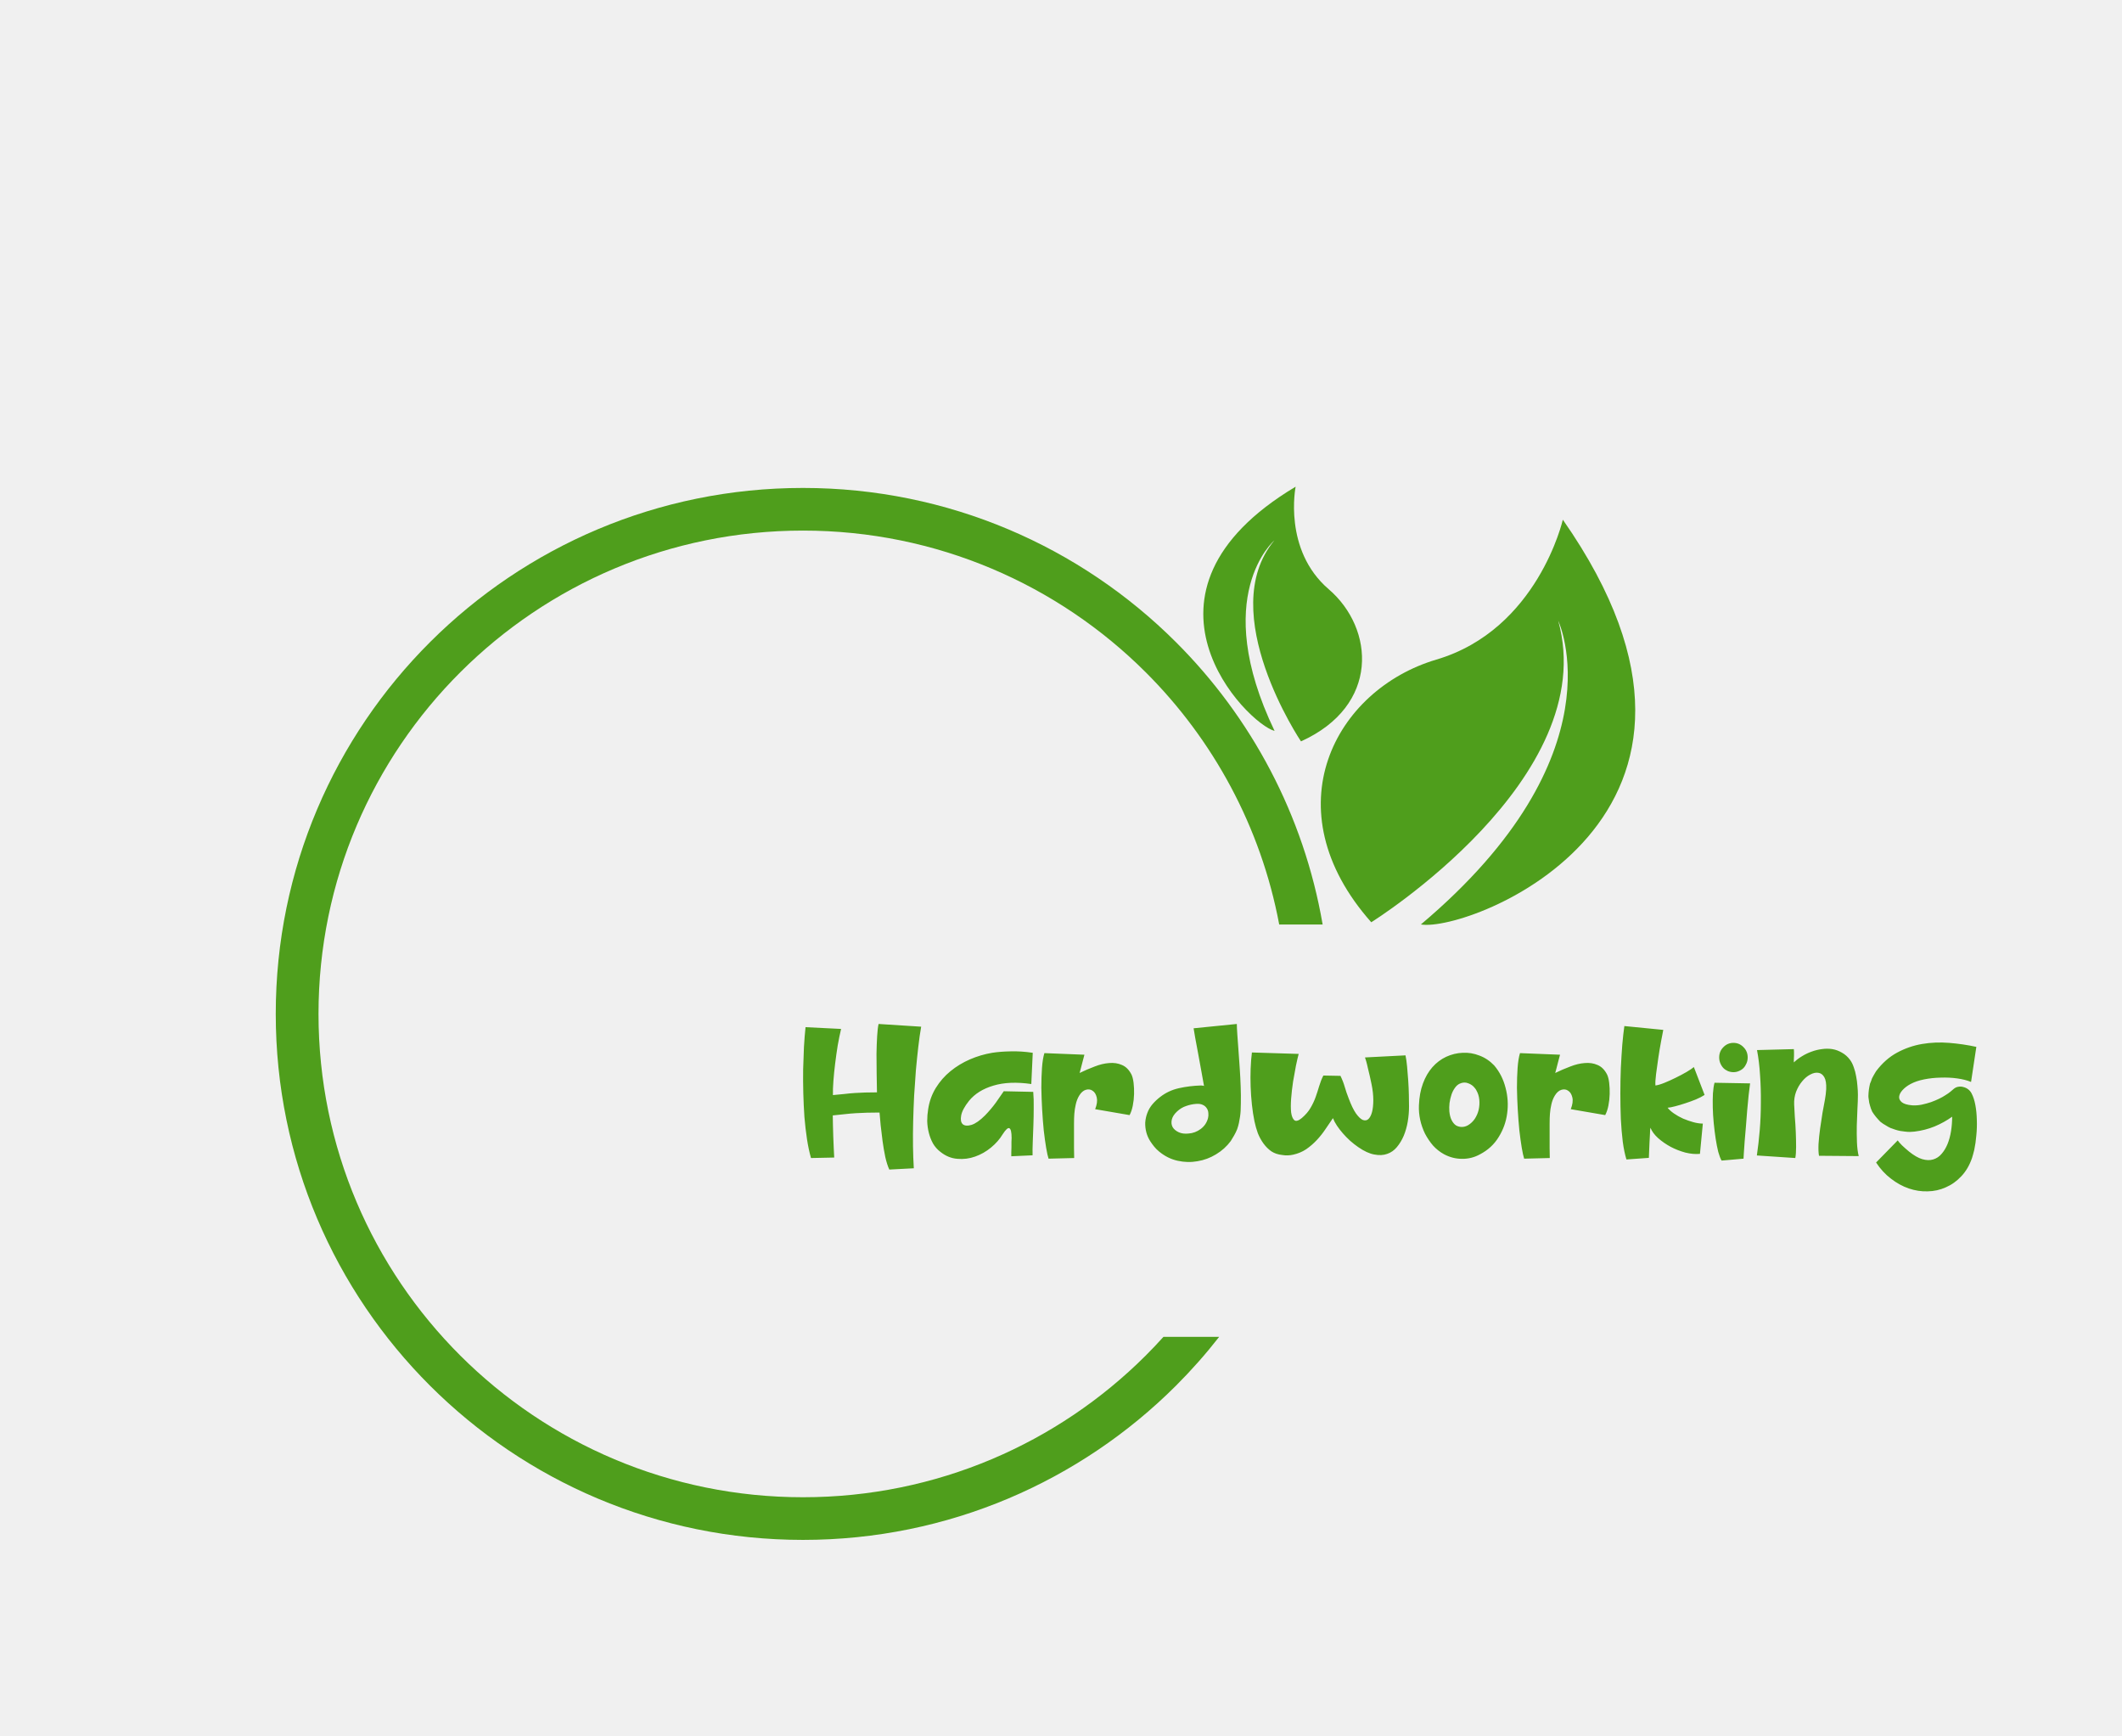
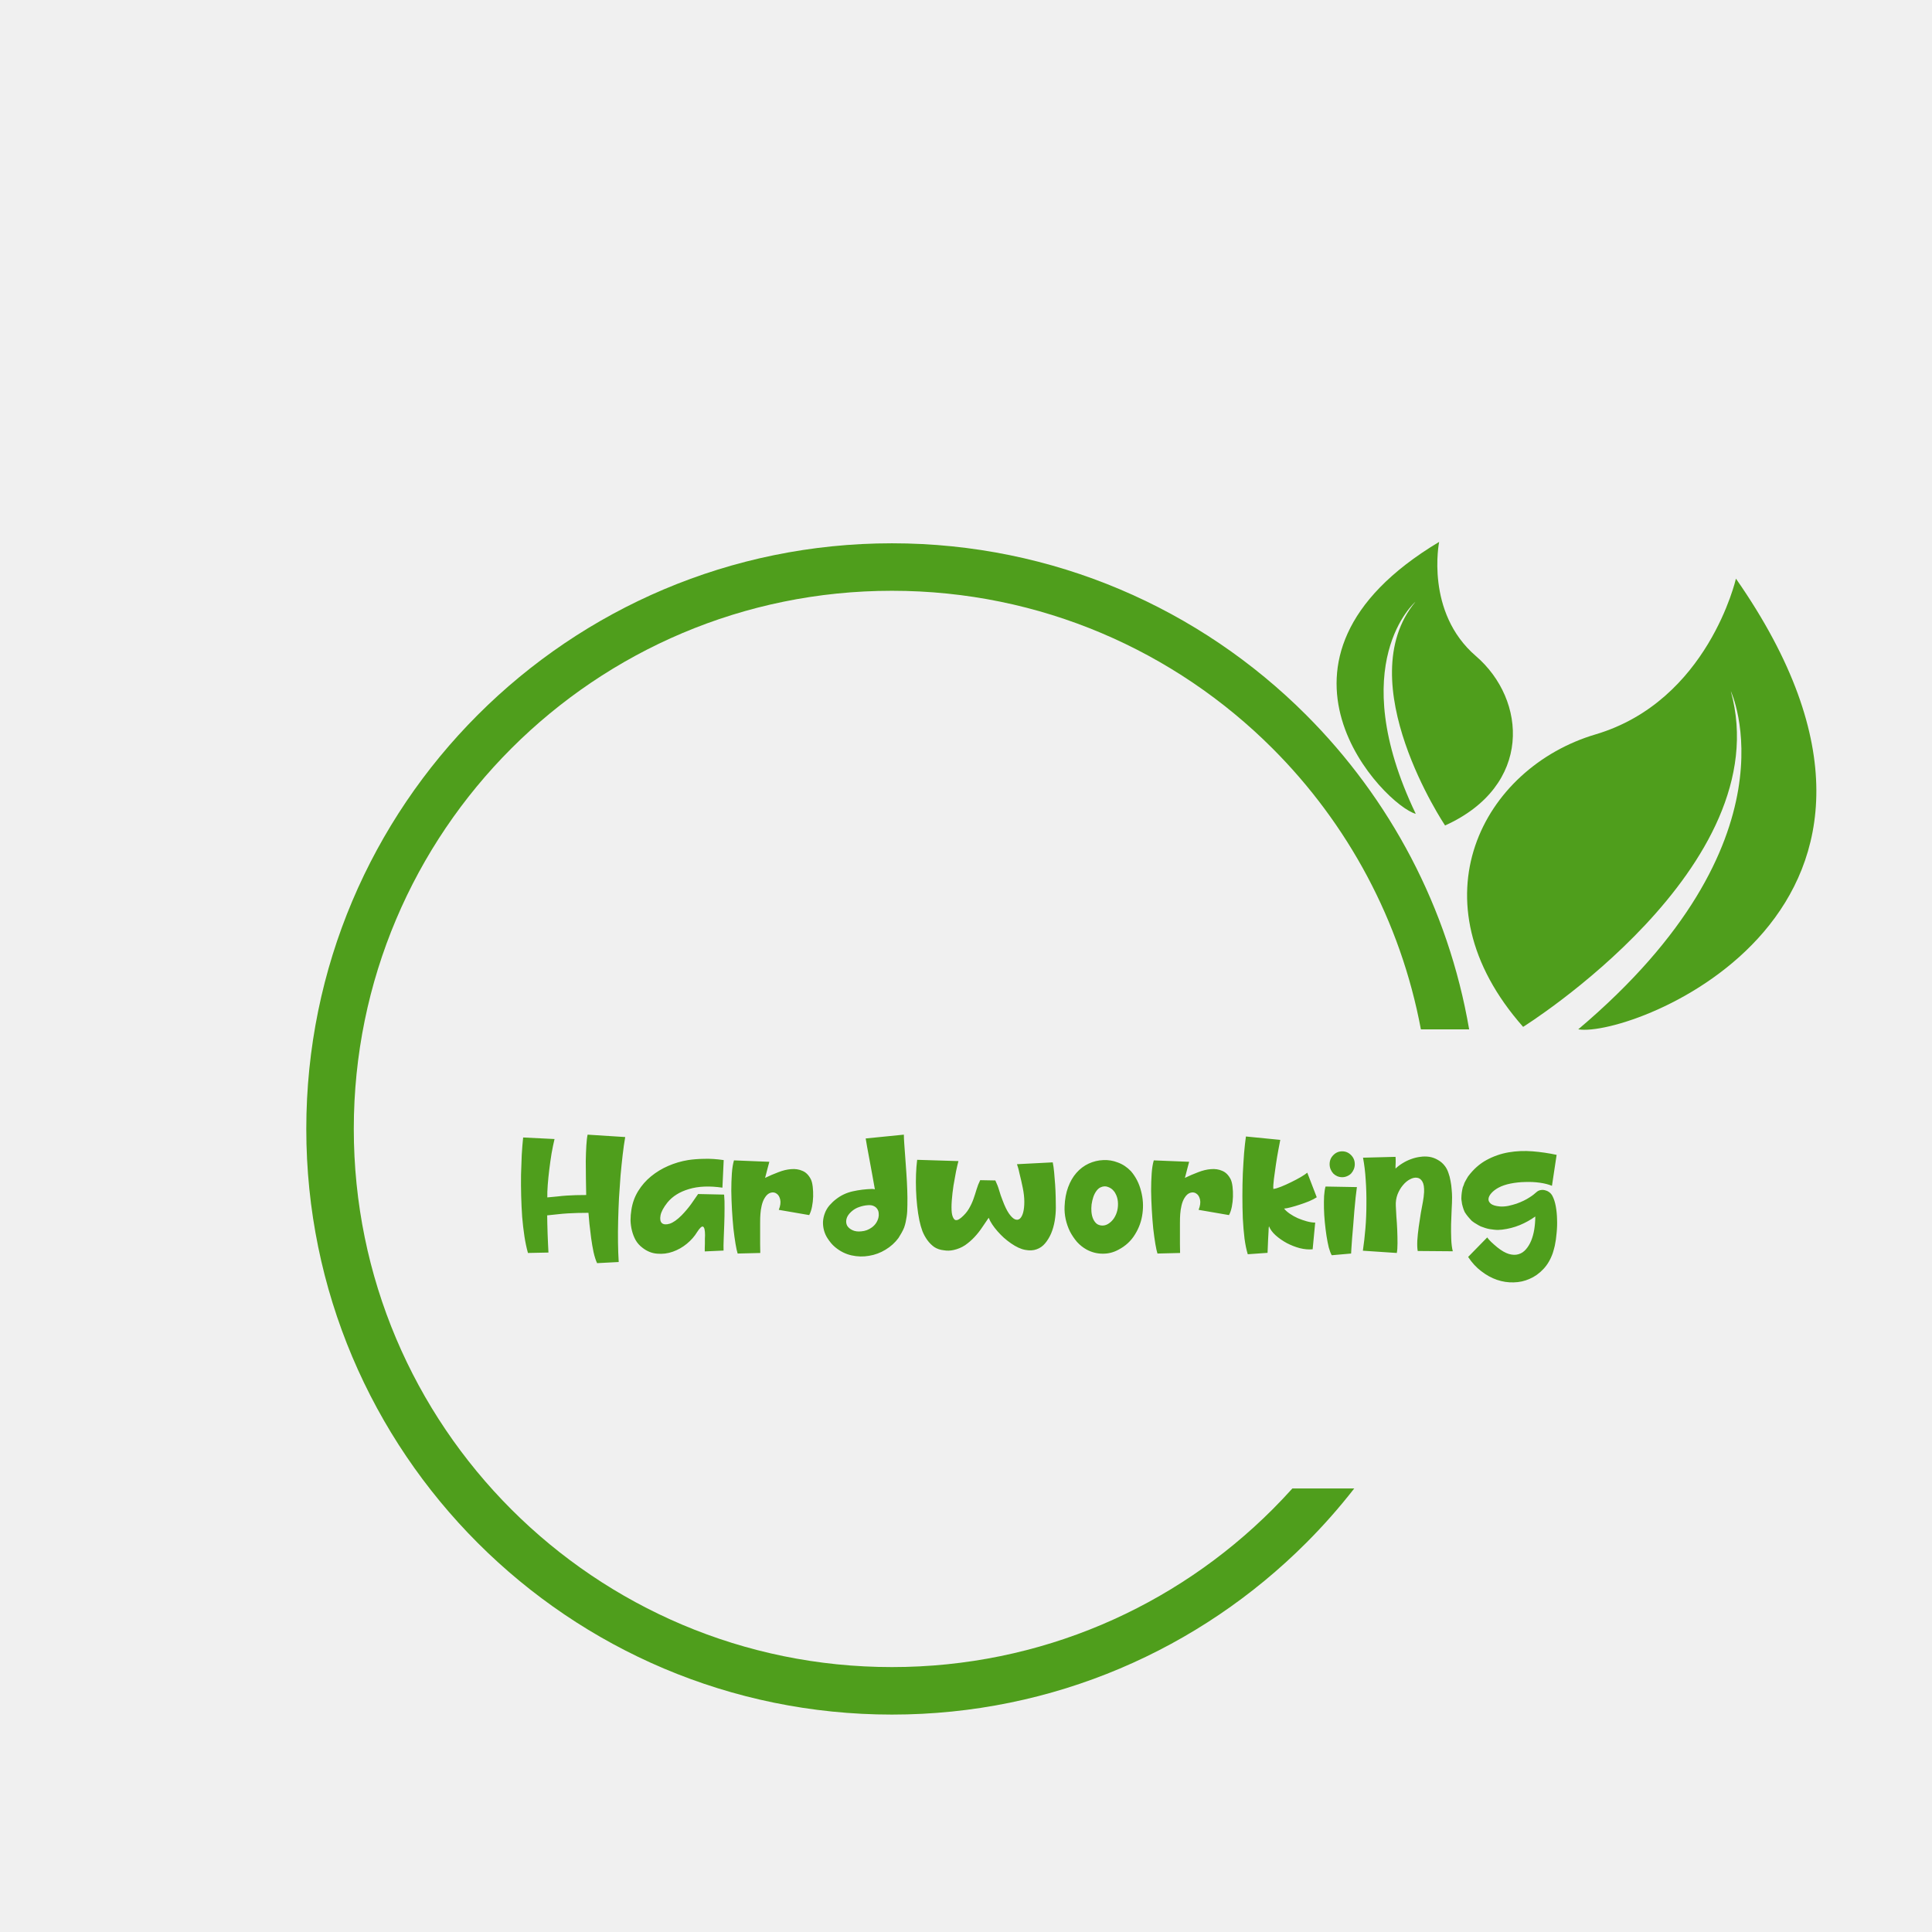
- <svg xmlns="http://www.w3.org/2000/svg" width="159" height="130" viewBox="0 0 159 130" fill="none">
-   <g clip-path="url(#clip0_874_954)">
-     <path d="M60.168 36.557C71.077 36.557 80.954 40.968 88.103 48.1C93.751 53.734 97.696 61.067 99.104 69.263H95.85C94.478 61.95 90.903 55.411 85.838 50.358C79.268 43.805 70.192 39.752 60.168 39.752C50.143 39.752 41.068 43.805 34.498 50.358C27.929 56.911 23.866 65.964 23.866 75.963C23.866 85.962 27.929 95.015 34.498 101.568C41.068 108.121 50.143 112.174 60.168 112.174C70.192 112.174 79.268 108.121 85.838 101.568C86.297 101.11 86.744 100.638 87.179 100.156H91.353C90.346 101.447 89.26 102.673 88.103 103.828C80.954 110.958 71.077 115.37 60.168 115.37C49.259 115.37 39.382 110.96 32.233 103.828C25.084 96.697 20.662 86.844 20.662 75.963C20.662 65.082 25.083 55.229 32.233 48.098C39.382 40.968 49.258 36.557 60.168 36.557Z" fill="#4F9E1C" />
-     <path fill-rule="evenodd" clip-rule="evenodd" d="M106.466 69.261C110.072 69.876 132.699 61.248 117.102 38.935C117.102 38.935 115.228 47.17 107.628 49.416C100.028 51.663 95.218 60.595 102.747 69.096C102.747 69.096 120.038 58.334 116.757 46.506C116.757 46.505 121.524 56.568 106.466 69.261Z" fill="#4F9E1C" />
-     <path fill-rule="evenodd" clip-rule="evenodd" d="M95.504 54.761C93.479 54.24 83.708 44.452 97.081 36.463C97.081 36.463 96.123 41.195 99.558 44.143C102.994 47.091 103.403 52.872 97.481 55.544C97.481 55.544 90.994 45.892 95.482 40.492C95.483 40.491 90.635 44.624 95.504 54.761Z" fill="#4F9E1C" />
-     <path d="M66.635 87.624C66.523 87.384 66.423 87.072 66.335 86.688C66.255 86.304 66.187 85.908 66.131 85.5C66.075 85.084 66.027 84.684 65.987 84.3C65.955 83.916 65.927 83.6 65.903 83.352C65.567 83.352 65.255 83.356 64.967 83.364C64.687 83.372 64.411 83.384 64.139 83.4C63.867 83.416 63.591 83.44 63.311 83.472C63.031 83.496 62.727 83.528 62.399 83.568C62.399 83.752 62.403 83.984 62.411 84.264C62.419 84.544 62.427 84.832 62.435 85.128C62.451 85.424 62.463 85.716 62.471 86.004C62.479 86.284 62.491 86.524 62.507 86.724L60.767 86.76C60.647 86.336 60.547 85.864 60.467 85.344C60.387 84.816 60.323 84.264 60.275 83.688C60.235 83.104 60.207 82.512 60.191 81.912C60.175 81.304 60.171 80.708 60.179 80.124C60.195 79.54 60.215 78.98 60.239 78.444C60.271 77.9 60.311 77.404 60.359 76.956L63.023 77.088C62.935 77.456 62.851 77.864 62.771 78.312C62.699 78.76 62.635 79.212 62.579 79.668C62.523 80.116 62.479 80.552 62.447 80.976C62.415 81.392 62.403 81.748 62.411 82.044C62.731 82.012 63.023 81.984 63.287 81.96C63.551 81.928 63.807 81.904 64.055 81.888C64.303 81.872 64.559 81.86 64.823 81.852C65.087 81.844 65.383 81.84 65.711 81.84C65.703 81.416 65.695 80.952 65.687 80.448C65.679 79.936 65.675 79.44 65.675 78.96C65.683 78.48 65.699 78.04 65.723 77.64C65.747 77.24 65.783 76.932 65.831 76.716L69.023 76.92C68.943 77.368 68.871 77.872 68.807 78.432C68.743 78.984 68.683 79.568 68.627 80.184C68.579 80.8 68.535 81.436 68.495 82.092C68.463 82.74 68.439 83.384 68.423 84.024C68.407 84.656 68.403 85.272 68.411 85.872C68.419 86.464 68.439 87.016 68.471 87.528L66.635 87.624ZM77.419 81.804C77.451 82.156 77.463 82.552 77.455 82.992C77.455 83.432 77.447 83.872 77.431 84.312C77.415 84.752 77.399 85.172 77.383 85.572C77.367 85.964 77.363 86.292 77.371 86.556L75.775 86.628C75.775 86.572 75.775 86.48 75.775 86.352C75.783 86.224 75.787 86.092 75.787 85.956C75.787 85.812 75.787 85.676 75.787 85.548C75.795 85.42 75.799 85.324 75.799 85.26C75.799 84.828 75.743 84.584 75.631 84.528C75.527 84.472 75.359 84.624 75.127 84.984C74.911 85.344 74.619 85.676 74.251 85.98C73.891 86.276 73.495 86.5 73.063 86.652C72.639 86.804 72.199 86.86 71.743 86.82C71.287 86.788 70.863 86.616 70.471 86.304C70.239 86.128 70.051 85.916 69.907 85.668C69.771 85.42 69.667 85.152 69.595 84.864C69.523 84.576 69.483 84.284 69.475 83.988C69.475 83.684 69.499 83.388 69.547 83.1C69.635 82.516 69.827 81.984 70.123 81.504C70.419 81.024 70.783 80.608 71.215 80.256C71.655 79.896 72.143 79.6 72.679 79.368C73.215 79.136 73.771 78.972 74.347 78.876C74.763 78.812 75.223 78.776 75.727 78.768C76.239 78.752 76.791 78.788 77.383 78.876L77.275 81.216C76.171 81.056 75.223 81.096 74.431 81.336C73.647 81.568 73.039 81.948 72.607 82.476C72.271 82.9 72.075 83.268 72.019 83.58C71.963 83.884 72.003 84.1 72.139 84.228C72.283 84.348 72.503 84.364 72.799 84.276C73.095 84.18 73.431 83.944 73.807 83.568C74.103 83.264 74.371 82.948 74.611 82.62C74.851 82.284 75.051 81.996 75.211 81.756L77.419 81.804ZM82.059 83.1C82.195 82.756 82.235 82.464 82.179 82.224C82.123 81.984 82.019 81.816 81.867 81.72C81.723 81.616 81.555 81.592 81.363 81.648C81.171 81.704 81.003 81.852 80.859 82.092C80.747 82.276 80.663 82.492 80.607 82.74C80.551 82.98 80.515 83.216 80.499 83.448C80.483 83.648 80.475 83.896 80.475 84.192C80.475 84.48 80.475 84.78 80.475 85.092C80.475 85.404 80.475 85.708 80.475 86.004C80.483 86.3 80.487 86.552 80.487 86.76L78.567 86.808C78.511 86.64 78.451 86.368 78.387 85.992C78.323 85.608 78.263 85.172 78.207 84.684C78.159 84.196 78.119 83.676 78.087 83.124C78.055 82.564 78.035 82.02 78.027 81.492C78.027 80.964 78.043 80.472 78.075 80.016C78.107 79.56 78.167 79.188 78.255 78.9L81.255 79.02C81.247 79.052 81.227 79.128 81.195 79.248C81.163 79.368 81.127 79.504 81.087 79.656C81.055 79.8 81.019 79.94 80.979 80.076C80.939 80.212 80.911 80.316 80.895 80.388C81.255 80.212 81.627 80.052 82.011 79.908C82.395 79.756 82.759 79.668 83.103 79.644C83.455 79.612 83.775 79.66 84.063 79.788C84.359 79.908 84.599 80.148 84.783 80.508C84.855 80.66 84.907 80.868 84.939 81.132C84.971 81.396 84.983 81.676 84.975 81.972C84.967 82.268 84.935 82.556 84.879 82.836C84.823 83.116 84.743 83.352 84.639 83.544L82.059 83.1ZM92.675 76.716C92.675 76.9 92.688 77.164 92.712 77.508C92.736 77.844 92.763 78.228 92.796 78.66C92.828 79.084 92.859 79.536 92.891 80.016C92.924 80.488 92.948 80.952 92.963 81.408C92.98 81.856 92.984 82.28 92.975 82.68C92.975 83.072 92.956 83.4 92.915 83.664C92.891 83.824 92.864 83.98 92.832 84.132C92.799 84.284 92.755 84.44 92.7 84.6C92.635 84.76 92.559 84.916 92.472 85.068C92.391 85.212 92.308 85.352 92.219 85.488C91.924 85.888 91.555 86.22 91.115 86.484C90.683 86.748 90.219 86.92 89.724 87C89.236 87.088 88.74 87.076 88.236 86.964C87.731 86.852 87.267 86.62 86.844 86.268C86.707 86.156 86.588 86.036 86.484 85.908C86.379 85.78 86.284 85.648 86.195 85.512C86.059 85.304 85.96 85.08 85.895 84.84C85.832 84.6 85.803 84.356 85.811 84.108C85.828 83.86 85.879 83.62 85.968 83.388C86.055 83.148 86.188 82.924 86.364 82.716C86.547 82.508 86.736 82.332 86.927 82.188C87.335 81.868 87.803 81.648 88.332 81.528C88.868 81.408 89.424 81.34 89.999 81.324C90.04 81.332 90.076 81.336 90.108 81.336C90.139 81.336 90.175 81.344 90.216 81.36C90.159 81.04 90.091 80.66 90.011 80.22C89.931 79.78 89.852 79.344 89.772 78.912C89.692 78.48 89.62 78.092 89.555 77.748C89.499 77.404 89.46 77.168 89.436 77.04L92.675 76.716ZM88.2 83.268C87.984 83.468 87.852 83.672 87.803 83.88C87.755 84.088 87.775 84.276 87.864 84.444C87.96 84.604 88.112 84.732 88.32 84.828C88.528 84.924 88.775 84.956 89.064 84.924C89.391 84.9 89.692 84.788 89.963 84.588C90.243 84.38 90.427 84.108 90.516 83.772C90.547 83.644 90.555 83.516 90.54 83.388C90.531 83.252 90.492 83.132 90.419 83.028C90.347 82.916 90.248 82.832 90.12 82.776C89.992 82.712 89.828 82.688 89.627 82.704C89.379 82.72 89.132 82.772 88.883 82.86C88.635 82.94 88.407 83.076 88.2 83.268ZM105.313 79.068C105.361 79.292 105.401 79.572 105.433 79.908C105.465 80.236 105.493 80.584 105.517 80.952C105.541 81.312 105.557 81.668 105.565 82.02C105.573 82.364 105.577 82.66 105.577 82.908C105.577 83.276 105.545 83.652 105.481 84.036C105.417 84.412 105.317 84.764 105.181 85.092C105.045 85.412 104.873 85.696 104.665 85.944C104.465 86.184 104.225 86.352 103.945 86.448C103.665 86.552 103.341 86.568 102.973 86.496C102.613 86.432 102.213 86.248 101.773 85.944C101.565 85.8 101.361 85.64 101.161 85.464C100.969 85.288 100.789 85.104 100.621 84.912C100.453 84.72 100.305 84.528 100.177 84.336C100.049 84.144 99.949 83.956 99.877 83.772C99.701 84.036 99.513 84.312 99.313 84.6C99.121 84.888 98.905 85.16 98.665 85.416C98.425 85.672 98.161 85.9 97.873 86.1C97.585 86.292 97.261 86.428 96.901 86.508C96.621 86.572 96.345 86.58 96.073 86.532C95.761 86.5 95.489 86.408 95.257 86.256C95.033 86.096 94.837 85.9 94.669 85.668C94.501 85.436 94.361 85.18 94.249 84.9C94.145 84.612 94.061 84.316 93.997 84.012C93.917 83.628 93.853 83.212 93.805 82.764C93.757 82.316 93.725 81.864 93.709 81.408C93.693 80.952 93.693 80.508 93.709 80.076C93.725 79.636 93.757 79.228 93.805 78.852L97.309 78.96C97.253 79.168 97.185 79.46 97.105 79.836C97.033 80.212 96.961 80.612 96.889 81.036C96.825 81.46 96.777 81.88 96.745 82.296C96.713 82.712 96.713 83.064 96.745 83.352C96.785 83.632 96.865 83.824 96.985 83.928C97.113 84.024 97.301 83.968 97.549 83.76C97.829 83.52 98.045 83.268 98.197 83.004C98.357 82.732 98.485 82.46 98.581 82.188C98.677 81.916 98.765 81.644 98.845 81.372C98.925 81.1 99.029 80.836 99.157 80.58L100.441 80.604C100.577 80.884 100.685 81.164 100.765 81.444C100.845 81.724 100.941 82.004 101.053 82.284C101.237 82.78 101.421 83.16 101.605 83.424C101.789 83.68 101.957 83.84 102.109 83.904C102.269 83.968 102.409 83.948 102.529 83.844C102.649 83.732 102.741 83.556 102.805 83.316C102.869 83.068 102.901 82.768 102.901 82.416C102.901 82.056 102.857 81.66 102.769 81.228C102.729 81.028 102.685 80.824 102.637 80.616C102.589 80.4 102.541 80.2 102.493 80.016C102.453 79.824 102.413 79.66 102.373 79.524C102.333 79.388 102.301 79.288 102.277 79.224L105.313 79.068ZM111.959 79.824C112.367 80.304 112.651 80.864 112.811 81.504C112.979 82.136 113.019 82.772 112.931 83.412C112.851 84.044 112.639 84.636 112.295 85.188C111.959 85.74 111.491 86.172 110.891 86.484C110.467 86.716 110.019 86.828 109.547 86.82C109.075 86.82 108.623 86.704 108.191 86.472C107.887 86.304 107.615 86.088 107.375 85.824C107.143 85.552 106.943 85.256 106.775 84.936C106.615 84.608 106.495 84.264 106.415 83.904C106.335 83.536 106.303 83.172 106.319 82.812C106.343 82.196 106.443 81.652 106.619 81.18C106.795 80.7 107.031 80.292 107.327 79.956C107.623 79.62 107.967 79.36 108.359 79.176C108.759 78.992 109.171 78.892 109.595 78.876C110.019 78.852 110.435 78.92 110.843 79.08C111.259 79.232 111.631 79.48 111.959 79.824ZM110.003 84.3C110.203 84.18 110.371 84.02 110.507 83.82C110.643 83.612 110.739 83.388 110.795 83.148C110.851 82.9 110.867 82.648 110.843 82.392C110.819 82.136 110.747 81.904 110.627 81.696C110.603 81.64 110.563 81.58 110.507 81.516C110.379 81.348 110.211 81.228 110.003 81.156C109.803 81.076 109.591 81.088 109.367 81.192C109.231 81.256 109.111 81.364 109.007 81.516C108.903 81.66 108.819 81.828 108.755 82.02C108.691 82.212 108.643 82.42 108.611 82.644C108.587 82.86 108.583 83.068 108.599 83.268C108.623 83.524 108.679 83.74 108.767 83.916C108.855 84.092 108.963 84.224 109.091 84.312C109.227 84.392 109.375 84.432 109.535 84.432C109.695 84.432 109.851 84.388 110.003 84.3ZM117.696 83.1C117.832 82.756 117.872 82.464 117.816 82.224C117.76 81.984 117.656 81.816 117.504 81.72C117.36 81.616 117.192 81.592 117 81.648C116.808 81.704 116.64 81.852 116.496 82.092C116.384 82.276 116.3 82.492 116.244 82.74C116.188 82.98 116.152 83.216 116.136 83.448C116.12 83.648 116.112 83.896 116.112 84.192C116.112 84.48 116.112 84.78 116.112 85.092C116.112 85.404 116.112 85.708 116.112 86.004C116.12 86.3 116.124 86.552 116.124 86.76L114.204 86.808C114.148 86.64 114.088 86.368 114.024 85.992C113.96 85.608 113.9 85.172 113.844 84.684C113.796 84.196 113.756 83.676 113.724 83.124C113.692 82.564 113.672 82.02 113.664 81.492C113.664 80.964 113.68 80.472 113.712 80.016C113.744 79.56 113.804 79.188 113.892 78.9L116.892 79.02C116.884 79.052 116.864 79.128 116.832 79.248C116.8 79.368 116.764 79.504 116.724 79.656C116.692 79.8 116.656 79.94 116.616 80.076C116.576 80.212 116.548 80.316 116.532 80.388C116.892 80.212 117.264 80.052 117.648 79.908C118.032 79.756 118.396 79.668 118.74 79.644C119.092 79.612 119.412 79.66 119.7 79.788C119.996 79.908 120.236 80.148 120.42 80.508C120.492 80.66 120.544 80.868 120.576 81.132C120.608 81.396 120.62 81.676 120.612 81.972C120.604 82.268 120.572 82.556 120.516 82.836C120.46 83.116 120.38 83.352 120.276 83.544L117.696 83.1ZM124.628 77.16C124.588 77.352 124.532 77.644 124.46 78.036C124.388 78.42 124.32 78.828 124.256 79.26C124.192 79.684 124.136 80.088 124.088 80.472C124.04 80.856 124.024 81.14 124.04 81.324C124.2 81.308 124.42 81.244 124.7 81.132C124.98 81.02 125.264 80.892 125.552 80.748C125.848 80.604 126.12 80.46 126.368 80.316C126.624 80.164 126.808 80.04 126.92 79.944L127.724 82.032C127.556 82.144 127.34 82.256 127.076 82.368C126.82 82.472 126.556 82.568 126.284 82.656C126.02 82.744 125.764 82.82 125.516 82.884C125.276 82.948 125.088 82.984 124.952 82.992C125.064 83.136 125.224 83.28 125.432 83.424C125.64 83.568 125.868 83.696 126.116 83.808C126.364 83.912 126.616 84 126.872 84.072C127.136 84.144 127.376 84.18 127.592 84.18L127.376 86.448C127.04 86.48 126.676 86.448 126.284 86.352C125.9 86.248 125.532 86.104 125.18 85.92C124.828 85.728 124.512 85.508 124.232 85.26C123.96 85.012 123.772 84.756 123.668 84.492C123.66 84.532 123.652 84.58 123.644 84.636C123.644 84.684 123.64 84.784 123.632 84.936C123.624 85.088 123.612 85.308 123.596 85.596C123.588 85.876 123.572 86.26 123.548 86.748L121.868 86.868C121.756 86.508 121.664 86.064 121.592 85.536C121.528 85.008 121.48 84.44 121.448 83.832C121.424 83.216 121.412 82.58 121.412 81.924C121.412 81.268 121.424 80.632 121.448 80.016C121.48 79.392 121.516 78.812 121.556 78.276C121.604 77.732 121.656 77.264 121.712 76.872L124.628 77.16ZM131.133 81.168C131.101 81.392 131.065 81.684 131.025 82.044C130.993 82.396 130.957 82.772 130.917 83.172C130.885 83.572 130.853 83.98 130.821 84.396C130.789 84.804 130.757 85.18 130.725 85.524C130.701 85.86 130.681 86.148 130.665 86.388C130.649 86.62 130.641 86.76 130.641 86.808L128.997 86.952C128.909 86.8 128.825 86.58 128.745 86.292C128.673 85.996 128.609 85.668 128.553 85.308C128.497 84.94 128.449 84.552 128.409 84.144C128.369 83.736 128.345 83.344 128.337 82.968C128.329 82.584 128.333 82.232 128.349 81.912C128.373 81.584 128.413 81.32 128.469 81.12L131.133 81.168ZM129.885 80.328C129.741 80.328 129.601 80.3 129.465 80.244C129.337 80.188 129.225 80.112 129.129 80.016C129.033 79.912 128.957 79.792 128.901 79.656C128.845 79.52 128.817 79.376 128.817 79.224C128.817 78.92 128.921 78.664 129.129 78.456C129.337 78.24 129.589 78.132 129.885 78.132C130.181 78.132 130.433 78.24 130.641 78.456C130.849 78.664 130.953 78.92 130.953 79.224C130.953 79.376 130.925 79.52 130.869 79.656C130.813 79.792 130.737 79.912 130.641 80.016C130.545 80.112 130.429 80.188 130.293 80.244C130.165 80.3 130.029 80.328 129.885 80.328ZM134.412 78.6C134.42 78.656 134.424 78.728 134.424 78.816C134.424 78.904 134.424 78.996 134.424 79.092C134.424 79.188 134.42 79.28 134.412 79.368C134.412 79.456 134.412 79.532 134.412 79.596C134.588 79.428 134.788 79.276 135.012 79.14C135.244 78.996 135.484 78.88 135.732 78.792C135.988 78.696 136.248 78.632 136.512 78.6C136.776 78.56 137.036 78.56 137.292 78.6C137.54 78.64 137.78 78.728 138.012 78.864C138.244 78.992 138.444 79.168 138.612 79.392C138.732 79.552 138.828 79.74 138.9 79.956C138.98 80.172 139.04 80.4 139.08 80.64C139.128 80.88 139.16 81.12 139.176 81.36C139.2 81.6 139.212 81.824 139.212 82.032C139.212 82.32 139.2 82.668 139.176 83.076C139.16 83.476 139.144 83.892 139.128 84.324C139.12 84.748 139.124 85.164 139.14 85.572C139.156 85.98 139.2 86.328 139.272 86.616L136.296 86.592C136.256 86.376 136.244 86.084 136.26 85.716C136.284 85.348 136.324 84.96 136.38 84.552C136.436 84.144 136.496 83.748 136.56 83.364C136.632 82.972 136.692 82.648 136.74 82.392C136.764 82.256 136.784 82.124 136.8 81.996C136.816 81.86 136.828 81.728 136.836 81.6C136.852 81.192 136.804 80.892 136.692 80.7C136.58 80.508 136.432 80.4 136.248 80.376C136.064 80.344 135.86 80.388 135.636 80.508C135.42 80.62 135.22 80.788 135.036 81.012C134.852 81.228 134.7 81.488 134.58 81.792C134.468 82.096 134.42 82.416 134.436 82.752C134.444 82.984 134.46 83.288 134.484 83.664C134.516 84.032 134.54 84.412 134.556 84.804C134.572 85.196 134.58 85.572 134.58 85.932C134.58 86.284 134.56 86.56 134.52 86.76L131.64 86.568C131.728 85.976 131.8 85.344 131.856 84.672C131.912 83.992 131.94 83.304 131.94 82.608C131.948 81.912 131.928 81.228 131.88 80.556C131.84 79.884 131.764 79.256 131.652 78.672L134.412 78.6ZM142.194 85.44C142.258 85.536 142.366 85.66 142.518 85.812C142.67 85.956 142.842 86.108 143.034 86.268C143.402 86.564 143.734 86.756 144.03 86.844C144.334 86.932 144.606 86.94 144.846 86.868C145.094 86.796 145.306 86.656 145.482 86.448C145.658 86.248 145.806 86.004 145.926 85.716C146.046 85.42 146.134 85.096 146.19 84.744C146.246 84.392 146.274 84.032 146.274 83.664C145.874 83.952 145.434 84.196 144.954 84.396C144.482 84.588 143.982 84.716 143.454 84.78C143.342 84.788 143.226 84.796 143.106 84.804C142.994 84.804 142.874 84.796 142.746 84.78C142.634 84.764 142.514 84.748 142.386 84.732C142.258 84.708 142.134 84.676 142.014 84.636C141.894 84.596 141.77 84.552 141.642 84.504C141.522 84.448 141.394 84.376 141.258 84.288C141.162 84.24 141.038 84.156 140.886 84.036C140.838 83.988 140.786 83.932 140.73 83.868C140.682 83.804 140.626 83.74 140.562 83.676C140.458 83.548 140.366 83.42 140.286 83.292C140.254 83.22 140.222 83.144 140.19 83.064C140.166 82.984 140.142 82.908 140.118 82.836C140.094 82.756 140.074 82.68 140.058 82.608C140.05 82.528 140.038 82.444 140.022 82.356C140.006 82.268 139.998 82.188 139.998 82.116C139.998 82.036 140.002 81.952 140.01 81.864C140.018 81.784 140.026 81.708 140.034 81.636C140.042 81.556 140.054 81.484 140.07 81.42C140.086 81.332 140.102 81.256 140.118 81.192C140.142 81.12 140.17 81.052 140.202 80.988C140.218 80.924 140.238 80.864 140.262 80.808C140.294 80.744 140.33 80.676 140.37 80.604C140.402 80.54 140.434 80.484 140.466 80.436C140.498 80.38 140.534 80.32 140.574 80.256C141.03 79.648 141.554 79.184 142.146 78.864C142.738 78.544 143.362 78.328 144.018 78.216C144.682 78.104 145.358 78.076 146.046 78.132C146.742 78.188 147.422 78.288 148.086 78.432L147.69 81.06C147.402 80.94 147.058 80.852 146.658 80.796C146.258 80.74 145.842 80.72 145.41 80.736C144.986 80.744 144.574 80.788 144.174 80.868C143.774 80.948 143.434 81.064 143.154 81.216C142.914 81.344 142.714 81.496 142.554 81.672C142.402 81.84 142.318 82.004 142.302 82.164C142.286 82.316 142.354 82.456 142.506 82.584C142.658 82.704 142.914 82.78 143.274 82.812C143.498 82.828 143.734 82.812 143.982 82.764C144.238 82.708 144.474 82.644 144.69 82.572C145.13 82.412 145.494 82.236 145.782 82.044C145.926 81.956 146.046 81.872 146.142 81.792C146.238 81.712 146.318 81.644 146.382 81.588C146.494 81.492 146.614 81.436 146.742 81.42C146.878 81.396 147.006 81.404 147.126 81.444C147.254 81.476 147.37 81.532 147.474 81.612C147.578 81.692 147.662 81.792 147.726 81.912C147.854 82.152 147.95 82.448 148.014 82.8C148.078 83.144 148.114 83.508 148.122 83.892C148.138 84.276 148.126 84.664 148.086 85.056C148.054 85.448 148.002 85.812 147.93 86.148C147.906 86.26 147.878 86.368 147.846 86.472C147.822 86.576 147.794 86.672 147.762 86.76C147.57 87.312 147.302 87.768 146.958 88.128C146.614 88.496 146.226 88.772 145.794 88.956C145.37 89.148 144.918 89.248 144.438 89.256C143.966 89.272 143.494 89.2 143.022 89.04C142.558 88.88 142.114 88.636 141.69 88.308C141.266 87.988 140.894 87.584 140.574 87.096L142.194 85.44Z" fill="#4F9E1C" />
+ <svg xmlns="http://www.w3.org/2000/svg" width="164" height="164" viewBox="0 0 164 164" fill="none">
+   <g clip-path="url(#clip0_4_5289)">
+     <path d="M75.713 46.118C89.441 46.118 101.87 51.682 110.865 60.68C117.974 67.788 122.938 77.039 124.71 87.378H120.614C118.888 78.152 114.39 69.903 108.015 63.528C99.748 55.261 88.328 50.149 75.713 50.149C63.099 50.149 51.678 55.261 43.411 63.528C35.145 71.795 30.032 83.216 30.032 95.83C30.032 108.445 35.145 119.865 43.411 128.132C51.678 136.399 63.099 141.512 75.713 141.512C88.328 141.512 99.748 136.399 108.015 128.132C108.594 127.554 109.156 126.958 109.704 126.351H114.956C113.688 127.979 112.322 129.526 110.865 130.982C101.87 139.978 89.441 145.544 75.713 145.544C61.986 145.544 49.557 139.98 40.561 130.982C31.565 121.987 26 109.558 26 95.83C26 82.103 31.564 69.674 40.561 60.678C49.557 51.682 61.984 46.118 75.713 46.118Z" fill="#4F9E1C" />
+     <path fill-rule="evenodd" clip-rule="evenodd" d="M133.972 87.375C138.51 88.151 166.984 77.266 147.357 49.118C147.357 49.118 144.998 59.507 135.435 62.341C125.871 65.174 119.818 76.443 129.292 87.167C129.292 87.167 151.051 73.59 146.922 58.669C146.922 58.667 152.921 71.362 133.972 87.375Z" fill="#4F9E1C" />
+     <path fill-rule="evenodd" clip-rule="evenodd" d="M120.179 69.083C117.63 68.425 105.335 56.078 122.163 46C122.163 46 120.958 51.969 125.281 55.688C129.604 59.407 130.119 66.7 122.667 70.072C122.667 70.072 114.504 57.895 120.151 51.083C120.153 51.081 114.051 56.296 120.179 69.083Z" fill="#4F9E1C" />
+     <path d="M50.684 107.224C50.572 106.984 50.472 106.672 50.384 106.288C50.304 105.904 50.236 105.508 50.18 105.1C50.124 104.684 50.076 104.284 50.036 103.9C50.004 103.516 49.976 103.2 49.952 102.952C49.616 102.952 49.304 102.956 49.016 102.964C48.736 102.972 48.46 102.984 48.188 103C47.916 103.016 47.64 103.04 47.36 103.072C47.08 103.096 46.776 103.128 46.448 103.168C46.448 103.352 46.452 103.584 46.46 103.864C46.468 104.144 46.476 104.432 46.484 104.728C46.5 105.024 46.512 105.316 46.52 105.604C46.528 105.884 46.54 106.124 46.556 106.324L44.816 106.36C44.696 105.936 44.596 105.464 44.516 104.944C44.436 104.416 44.372 103.864 44.324 103.288C44.284 102.704 44.256 102.112 44.24 101.512C44.224 100.904 44.22 100.308 44.228 99.724C44.244 99.14 44.264 98.58 44.288 98.044C44.32 97.5 44.36 97.004 44.408 96.556L47.072 96.688C46.984 97.056 46.9 97.464 46.82 97.912C46.748 98.36 46.684 98.812 46.628 99.268C46.572 99.716 46.528 100.152 46.496 100.576C46.464 100.992 46.452 101.348 46.46 101.644C46.78 101.612 47.072 101.584 47.336 101.56C47.6 101.528 47.856 101.504 48.104 101.488C48.352 101.472 48.608 101.46 48.872 101.452C49.136 101.444 49.432 101.44 49.76 101.44C49.752 101.016 49.744 100.552 49.736 100.048C49.728 99.536 49.724 99.04 49.724 98.56C49.732 98.08 49.748 97.64 49.772 97.24C49.796 96.84 49.832 96.532 49.88 96.316L53.072 96.52C52.992 96.968 52.92 97.472 52.856 98.032C52.792 98.584 52.732 99.168 52.676 99.784C52.628 100.4 52.584 101.036 52.544 101.692C52.512 102.34 52.488 102.984 52.472 103.624C52.456 104.256 52.452 104.872 52.46 105.472C52.468 106.064 52.488 106.616 52.52 107.128L50.684 107.224ZM61.468 101.404C61.5 101.756 61.512 102.152 61.504 102.592C61.504 103.032 61.496 103.472 61.48 103.912C61.464 104.352 61.448 104.772 61.432 105.172C61.416 105.564 61.412 105.892 61.42 106.156L59.824 106.228C59.824 106.172 59.824 106.08 59.824 105.952C59.832 105.824 59.836 105.692 59.836 105.556C59.836 105.412 59.836 105.276 59.836 105.148C59.844 105.02 59.848 104.924 59.848 104.86C59.848 104.428 59.792 104.184 59.68 104.128C59.576 104.072 59.408 104.224 59.176 104.584C58.96 104.944 58.668 105.276 58.3 105.58C57.94 105.876 57.544 106.1 57.112 106.252C56.688 106.404 56.248 106.46 55.792 106.42C55.336 106.388 54.912 106.216 54.52 105.904C54.288 105.728 54.1 105.516 53.956 105.268C53.82 105.02 53.716 104.752 53.644 104.464C53.572 104.176 53.532 103.884 53.524 103.588C53.524 103.284 53.548 102.988 53.596 102.7C53.684 102.116 53.876 101.584 54.172 101.104C54.468 100.624 54.832 100.208 55.264 99.856C55.704 99.496 56.192 99.2 56.728 98.968C57.264 98.736 57.82 98.572 58.396 98.476C58.812 98.412 59.272 98.376 59.776 98.368C60.288 98.352 60.84 98.388 61.432 98.476L61.324 100.816C60.22 100.656 59.272 100.696 58.48 100.936C57.696 101.168 57.088 101.548 56.656 102.076C56.32 102.5 56.124 102.868 56.068 103.18C56.012 103.484 56.052 103.7 56.188 103.828C56.332 103.948 56.552 103.964 56.848 103.876C57.144 103.78 57.48 103.544 57.856 103.168C58.152 102.864 58.42 102.548 58.66 102.22C58.9 101.884 59.1 101.596 59.26 101.356L61.468 101.404ZM66.109 102.7C66.245 102.356 66.284 102.064 66.228 101.824C66.172 101.584 66.069 101.416 65.916 101.32C65.772 101.216 65.605 101.192 65.412 101.248C65.221 101.304 65.052 101.452 64.909 101.692C64.796 101.876 64.713 102.092 64.656 102.34C64.6 102.58 64.564 102.816 64.549 103.048C64.532 103.248 64.525 103.496 64.525 103.792C64.525 104.08 64.525 104.38 64.525 104.692C64.525 105.004 64.525 105.308 64.525 105.604C64.532 105.9 64.537 106.152 64.537 106.36L62.617 106.408C62.56 106.24 62.501 105.968 62.437 105.592C62.373 105.208 62.312 104.772 62.257 104.284C62.209 103.796 62.169 103.276 62.136 102.724C62.105 102.164 62.084 101.62 62.077 101.092C62.077 100.564 62.093 100.072 62.124 99.616C62.157 99.16 62.217 98.788 62.304 98.5L65.305 98.62C65.296 98.652 65.276 98.728 65.245 98.848C65.213 98.968 65.177 99.104 65.136 99.256C65.105 99.4 65.069 99.54 65.028 99.676C64.989 99.812 64.96 99.916 64.945 99.988C65.305 99.812 65.677 99.652 66.061 99.508C66.445 99.356 66.808 99.268 67.153 99.244C67.504 99.212 67.825 99.26 68.112 99.388C68.409 99.508 68.648 99.748 68.832 100.108C68.904 100.26 68.957 100.468 68.989 100.732C69.02 100.996 69.032 101.276 69.025 101.572C69.016 101.868 68.984 102.156 68.928 102.436C68.873 102.716 68.793 102.952 68.689 103.144L66.109 102.7ZM76.725 96.316C76.725 96.5 76.737 96.764 76.761 97.108C76.785 97.444 76.813 97.828 76.845 98.26C76.877 98.684 76.909 99.136 76.941 99.616C76.973 100.088 76.997 100.552 77.013 101.008C77.029 101.456 77.033 101.88 77.025 102.28C77.025 102.672 77.005 103 76.965 103.264C76.941 103.424 76.913 103.58 76.881 103.732C76.849 103.884 76.805 104.04 76.749 104.2C76.685 104.36 76.609 104.516 76.521 104.668C76.441 104.812 76.357 104.952 76.269 105.088C75.973 105.488 75.605 105.82 75.165 106.084C74.733 106.348 74.269 106.52 73.773 106.6C73.285 106.688 72.789 106.676 72.285 106.564C71.781 106.452 71.317 106.22 70.893 105.868C70.757 105.756 70.637 105.636 70.533 105.508C70.429 105.38 70.333 105.248 70.245 105.112C70.109 104.904 70.009 104.68 69.945 104.44C69.881 104.2 69.853 103.956 69.861 103.708C69.877 103.46 69.929 103.22 70.017 102.988C70.105 102.748 70.237 102.524 70.413 102.316C70.597 102.108 70.785 101.932 70.977 101.788C71.385 101.468 71.853 101.248 72.381 101.128C72.917 101.008 73.473 100.94 74.049 100.924C74.089 100.932 74.125 100.936 74.157 100.936C74.189 100.936 74.225 100.944 74.265 100.96C74.209 100.64 74.141 100.26 74.061 99.82C73.981 99.38 73.901 98.944 73.821 98.512C73.741 98.08 73.669 97.692 73.605 97.348C73.549 97.004 73.509 96.768 73.485 96.64L76.725 96.316ZM72.249 102.868C72.033 103.068 71.901 103.272 71.853 103.48C71.805 103.688 71.825 103.876 71.913 104.044C72.009 104.204 72.161 104.332 72.369 104.428C72.577 104.524 72.825 104.556 73.113 104.524C73.441 104.5 73.741 104.388 74.013 104.188C74.293 103.98 74.477 103.708 74.565 103.372C74.597 103.244 74.605 103.116 74.589 102.988C74.581 102.852 74.541 102.732 74.469 102.628C74.397 102.516 74.297 102.432 74.169 102.376C74.041 102.312 73.877 102.288 73.677 102.304C73.429 102.32 73.181 102.372 72.933 102.46C72.685 102.54 72.457 102.676 72.249 102.868ZM89.362 98.668C89.41 98.892 89.45 99.172 89.482 99.508C89.514 99.836 89.542 100.184 89.566 100.552C89.59 100.912 89.606 101.268 89.614 101.62C89.622 101.964 89.626 102.26 89.626 102.508C89.626 102.876 89.594 103.252 89.53 103.636C89.466 104.012 89.366 104.364 89.23 104.692C89.094 105.012 88.922 105.296 88.714 105.544C88.514 105.784 88.274 105.952 87.994 106.048C87.714 106.152 87.39 106.168 87.022 106.096C86.662 106.032 86.262 105.848 85.822 105.544C85.614 105.4 85.41 105.24 85.21 105.064C85.018 104.888 84.838 104.704 84.67 104.512C84.502 104.32 84.354 104.128 84.226 103.936C84.098 103.744 83.998 103.556 83.926 103.372C83.75 103.636 83.562 103.912 83.362 104.2C83.17 104.488 82.954 104.76 82.714 105.016C82.474 105.272 82.21 105.5 81.922 105.7C81.634 105.892 81.31 106.028 80.95 106.108C80.67 106.172 80.394 106.18 80.122 106.132C79.81 106.1 79.538 106.008 79.306 105.856C79.082 105.696 78.886 105.5 78.718 105.268C78.55 105.036 78.41 104.78 78.298 104.5C78.194 104.212 78.11 103.916 78.046 103.612C77.966 103.228 77.902 102.812 77.854 102.364C77.806 101.916 77.774 101.464 77.758 101.008C77.742 100.552 77.742 100.108 77.758 99.676C77.774 99.236 77.806 98.828 77.854 98.452L81.358 98.56C81.302 98.768 81.234 99.06 81.154 99.436C81.082 99.812 81.01 100.212 80.938 100.636C80.874 101.06 80.826 101.48 80.794 101.896C80.762 102.312 80.762 102.664 80.794 102.952C80.834 103.232 80.914 103.424 81.034 103.528C81.162 103.624 81.35 103.568 81.598 103.36C81.878 103.12 82.094 102.868 82.246 102.604C82.406 102.332 82.534 102.06 82.63 101.788C82.726 101.516 82.814 101.244 82.894 100.972C82.974 100.7 83.078 100.436 83.206 100.18L84.49 100.204C84.626 100.484 84.734 100.764 84.814 101.044C84.894 101.324 84.99 101.604 85.102 101.884C85.286 102.38 85.47 102.76 85.654 103.024C85.838 103.28 86.006 103.44 86.158 103.504C86.318 103.568 86.458 103.548 86.578 103.444C86.698 103.332 86.79 103.156 86.854 102.916C86.918 102.668 86.95 102.368 86.95 102.016C86.95 101.656 86.906 101.26 86.818 100.828C86.778 100.628 86.734 100.424 86.686 100.216C86.638 100 86.59 99.8 86.542 99.616C86.502 99.424 86.462 99.26 86.422 99.124C86.382 98.988 86.35 98.888 86.326 98.824L89.362 98.668ZM96.008 99.424C96.416 99.904 96.7 100.464 96.86 101.104C97.028 101.736 97.068 102.372 96.98 103.012C96.9 103.644 96.688 104.236 96.344 104.788C96.008 105.34 95.54 105.772 94.94 106.084C94.516 106.316 94.068 106.428 93.596 106.42C93.124 106.42 92.672 106.304 92.24 106.072C91.936 105.904 91.664 105.688 91.424 105.424C91.192 105.152 90.992 104.856 90.824 104.536C90.664 104.208 90.544 103.864 90.464 103.504C90.384 103.136 90.352 102.772 90.368 102.412C90.392 101.796 90.492 101.252 90.668 100.78C90.844 100.3 91.08 99.892 91.376 99.556C91.672 99.22 92.016 98.96 92.408 98.776C92.808 98.592 93.22 98.492 93.644 98.476C94.068 98.452 94.484 98.52 94.892 98.68C95.308 98.832 95.68 99.08 96.008 99.424ZM94.052 103.9C94.252 103.78 94.42 103.62 94.556 103.42C94.692 103.212 94.788 102.988 94.844 102.748C94.9 102.5 94.916 102.248 94.892 101.992C94.868 101.736 94.796 101.504 94.676 101.296C94.652 101.24 94.612 101.18 94.556 101.116C94.428 100.948 94.26 100.828 94.052 100.756C93.852 100.676 93.64 100.688 93.416 100.792C93.28 100.856 93.16 100.964 93.056 101.116C92.952 101.26 92.868 101.428 92.804 101.62C92.74 101.812 92.692 102.02 92.66 102.244C92.636 102.46 92.632 102.668 92.648 102.868C92.672 103.124 92.728 103.34 92.816 103.516C92.904 103.692 93.012 103.824 93.14 103.912C93.276 103.992 93.424 104.032 93.584 104.032C93.744 104.032 93.9 103.988 94.052 103.9ZM101.745 102.7C101.881 102.356 101.921 102.064 101.865 101.824C101.809 101.584 101.705 101.416 101.553 101.32C101.409 101.216 101.241 101.192 101.049 101.248C100.857 101.304 100.689 101.452 100.545 101.692C100.433 101.876 100.349 102.092 100.293 102.34C100.237 102.58 100.201 102.816 100.185 103.048C100.169 103.248 100.161 103.496 100.161 103.792C100.161 104.08 100.161 104.38 100.161 104.692C100.161 105.004 100.161 105.308 100.161 105.604C100.169 105.9 100.173 106.152 100.173 106.36L98.253 106.408C98.197 106.24 98.137 105.968 98.073 105.592C98.009 105.208 97.949 104.772 97.893 104.284C97.845 103.796 97.805 103.276 97.773 102.724C97.741 102.164 97.721 101.62 97.713 101.092C97.713 100.564 97.729 100.072 97.761 99.616C97.793 99.16 97.853 98.788 97.941 98.5L100.941 98.62C100.933 98.652 100.913 98.728 100.881 98.848C100.849 98.968 100.813 99.104 100.773 99.256C100.741 99.4 100.705 99.54 100.665 99.676C100.625 99.812 100.597 99.916 100.581 99.988C100.941 99.812 101.313 99.652 101.697 99.508C102.081 99.356 102.445 99.268 102.789 99.244C103.141 99.212 103.461 99.26 103.749 99.388C104.045 99.508 104.285 99.748 104.469 100.108C104.541 100.26 104.593 100.468 104.625 100.732C104.657 100.996 104.669 101.276 104.661 101.572C104.653 101.868 104.621 102.156 104.565 102.436C104.509 102.716 104.429 102.952 104.325 103.144L101.745 102.7ZM108.678 96.76C108.638 96.952 108.582 97.244 108.51 97.636C108.438 98.02 108.37 98.428 108.306 98.86C108.242 99.284 108.186 99.688 108.138 100.072C108.09 100.456 108.074 100.74 108.09 100.924C108.25 100.908 108.47 100.844 108.75 100.732C109.03 100.62 109.314 100.492 109.602 100.348C109.898 100.204 110.17 100.06 110.418 99.916C110.674 99.764 110.858 99.64 110.97 99.544L111.774 101.632C111.606 101.744 111.39 101.856 111.126 101.968C110.87 102.072 110.606 102.168 110.334 102.256C110.07 102.344 109.814 102.42 109.566 102.484C109.326 102.548 109.138 102.584 109.002 102.592C109.114 102.736 109.274 102.88 109.482 103.024C109.69 103.168 109.918 103.296 110.166 103.408C110.414 103.512 110.666 103.6 110.922 103.672C111.186 103.744 111.426 103.78 111.642 103.78L111.426 106.048C111.09 106.08 110.726 106.048 110.334 105.952C109.95 105.848 109.582 105.704 109.23 105.52C108.878 105.328 108.562 105.108 108.282 104.86C108.01 104.612 107.822 104.356 107.718 104.092C107.71 104.132 107.702 104.18 107.694 104.236C107.694 104.284 107.69 104.384 107.682 104.536C107.674 104.688 107.662 104.908 107.646 105.196C107.638 105.476 107.622 105.86 107.598 106.348L105.918 106.468C105.806 106.108 105.714 105.664 105.642 105.136C105.578 104.608 105.53 104.04 105.498 103.432C105.474 102.816 105.462 102.18 105.462 101.524C105.462 100.868 105.474 100.232 105.498 99.616C105.53 98.992 105.566 98.412 105.606 97.876C105.654 97.332 105.706 96.864 105.762 96.472L108.678 96.76ZM115.182 100.768C115.15 100.992 115.114 101.284 115.074 101.644C115.042 101.996 115.006 102.372 114.966 102.772C114.934 103.172 114.902 103.58 114.87 103.996C114.838 104.404 114.806 104.78 114.774 105.124C114.75 105.46 114.73 105.748 114.714 105.988C114.698 106.22 114.69 106.36 114.69 106.408L113.046 106.552C112.958 106.4 112.874 106.18 112.794 105.892C112.722 105.596 112.658 105.268 112.602 104.908C112.546 104.54 112.498 104.152 112.458 103.744C112.418 103.336 112.394 102.944 112.386 102.568C112.378 102.184 112.382 101.832 112.398 101.512C112.422 101.184 112.462 100.92 112.518 100.72L115.182 100.768ZM113.934 99.928C113.79 99.928 113.65 99.9 113.514 99.844C113.386 99.788 113.274 99.712 113.178 99.616C113.082 99.512 113.006 99.392 112.95 99.256C112.894 99.12 112.866 98.976 112.866 98.824C112.866 98.52 112.97 98.264 113.178 98.056C113.386 97.84 113.638 97.732 113.934 97.732C114.23 97.732 114.482 97.84 114.69 98.056C114.898 98.264 115.002 98.52 115.002 98.824C115.002 98.976 114.974 99.12 114.918 99.256C114.862 99.392 114.786 99.512 114.69 99.616C114.594 99.712 114.478 99.788 114.342 99.844C114.214 99.9 114.078 99.928 113.934 99.928ZM118.461 98.2C118.469 98.256 118.473 98.328 118.473 98.416C118.473 98.504 118.473 98.596 118.473 98.692C118.473 98.788 118.469 98.88 118.461 98.968C118.461 99.056 118.461 99.132 118.461 99.196C118.637 99.028 118.837 98.876 119.061 98.74C119.293 98.596 119.533 98.48 119.781 98.392C120.037 98.296 120.297 98.232 120.561 98.2C120.825 98.16 121.085 98.16 121.341 98.2C121.589 98.24 121.829 98.328 122.061 98.464C122.293 98.592 122.493 98.768 122.661 98.992C122.781 99.152 122.877 99.34 122.949 99.556C123.029 99.772 123.089 100 123.129 100.24C123.177 100.48 123.209 100.72 123.225 100.96C123.249 101.2 123.261 101.424 123.261 101.632C123.261 101.92 123.249 102.268 123.225 102.676C123.209 103.076 123.193 103.492 123.177 103.924C123.169 104.348 123.173 104.764 123.189 105.172C123.205 105.58 123.249 105.928 123.321 106.216L120.345 106.192C120.305 105.976 120.293 105.684 120.309 105.316C120.333 104.948 120.373 104.56 120.429 104.152C120.485 103.744 120.545 103.348 120.609 102.964C120.681 102.572 120.741 102.248 120.789 101.992C120.813 101.856 120.833 101.724 120.849 101.596C120.865 101.46 120.877 101.328 120.885 101.2C120.901 100.792 120.853 100.492 120.741 100.3C120.629 100.108 120.481 100 120.297 99.976C120.113 99.944 119.909 99.988 119.685 100.108C119.469 100.22 119.269 100.388 119.085 100.612C118.901 100.828 118.749 101.088 118.629 101.392C118.517 101.696 118.469 102.016 118.485 102.352C118.493 102.584 118.509 102.888 118.533 103.264C118.565 103.632 118.589 104.012 118.605 104.404C118.621 104.796 118.629 105.172 118.629 105.532C118.629 105.884 118.609 106.16 118.569 106.36L115.689 106.168C115.777 105.576 115.849 104.944 115.905 104.272C115.961 103.592 115.989 102.904 115.989 102.208C115.997 101.512 115.977 100.828 115.929 100.156C115.889 99.484 115.813 98.856 115.701 98.272L118.461 98.2ZM126.244 105.04C126.308 105.136 126.416 105.26 126.568 105.412C126.72 105.556 126.892 105.708 127.084 105.868C127.452 106.164 127.784 106.356 128.08 106.444C128.384 106.532 128.656 106.54 128.896 106.468C129.144 106.396 129.356 106.256 129.532 106.048C129.708 105.848 129.856 105.604 129.976 105.316C130.096 105.02 130.184 104.696 130.24 104.344C130.296 103.992 130.324 103.632 130.324 103.264C129.924 103.552 129.484 103.796 129.004 103.996C128.532 104.188 128.032 104.316 127.504 104.38C127.392 104.388 127.276 104.396 127.156 104.404C127.044 104.404 126.924 104.396 126.796 104.38C126.684 104.364 126.564 104.348 126.436 104.332C126.308 104.308 126.184 104.276 126.064 104.236C125.944 104.196 125.82 104.152 125.692 104.104C125.572 104.048 125.444 103.976 125.308 103.888C125.212 103.84 125.088 103.756 124.936 103.636C124.888 103.588 124.836 103.532 124.78 103.468C124.732 103.404 124.676 103.34 124.612 103.276C124.508 103.148 124.416 103.02 124.336 102.892C124.304 102.82 124.272 102.744 124.24 102.664C124.216 102.584 124.192 102.508 124.168 102.436C124.144 102.356 124.124 102.28 124.108 102.208C124.1 102.128 124.088 102.044 124.072 101.956C124.056 101.868 124.048 101.788 124.048 101.716C124.048 101.636 124.052 101.552 124.06 101.464C124.068 101.384 124.076 101.308 124.084 101.236C124.092 101.156 124.104 101.084 124.12 101.02C124.136 100.932 124.152 100.856 124.168 100.792C124.192 100.72 124.22 100.652 124.252 100.588C124.268 100.524 124.288 100.464 124.312 100.408C124.344 100.344 124.38 100.276 124.42 100.204C124.452 100.14 124.484 100.084 124.516 100.036C124.548 99.98 124.584 99.92 124.624 99.856C125.08 99.248 125.604 98.784 126.196 98.464C126.788 98.144 127.412 97.928 128.068 97.816C128.732 97.704 129.408 97.676 130.096 97.732C130.792 97.788 131.472 97.888 132.136 98.032L131.74 100.66C131.452 100.54 131.108 100.452 130.708 100.396C130.308 100.34 129.892 100.32 129.46 100.336C129.036 100.344 128.624 100.388 128.224 100.468C127.824 100.548 127.484 100.664 127.204 100.816C126.964 100.944 126.764 101.096 126.604 101.272C126.452 101.44 126.368 101.604 126.352 101.764C126.336 101.916 126.404 102.056 126.556 102.184C126.708 102.304 126.964 102.38 127.324 102.412C127.548 102.428 127.784 102.412 128.032 102.364C128.288 102.308 128.524 102.244 128.74 102.172C129.18 102.012 129.544 101.836 129.832 101.644C129.976 101.556 130.096 101.472 130.192 101.392C130.288 101.312 130.368 101.244 130.432 101.188C130.544 101.092 130.664 101.036 130.792 101.02C130.928 100.996 131.056 101.004 131.176 101.044C131.304 101.076 131.42 101.132 131.524 101.212C131.628 101.292 131.712 101.392 131.776 101.512C131.904 101.752 132 102.048 132.064 102.4C132.128 102.744 132.164 103.108 132.172 103.492C132.188 103.876 132.176 104.264 132.136 104.656C132.104 105.048 132.052 105.412 131.98 105.748C131.956 105.86 131.928 105.968 131.896 106.072C131.872 106.176 131.844 106.272 131.812 106.36C131.62 106.912 131.352 107.368 131.008 107.728C130.664 108.096 130.276 108.372 129.844 108.556C129.42 108.748 128.968 108.848 128.488 108.856C128.016 108.872 127.544 108.8 127.072 108.64C126.608 108.48 126.164 108.236 125.74 107.908C125.316 107.588 124.944 107.184 124.624 106.696L126.244 105.04Z" fill="#4F9E1C" />
  </g>
  <defs>
-     <clipPath id="clip0_874_954">
-       <rect width="159" height="130" fill="white" />
+     <clipPath id="clip0_4_5289">
+       <rect width="164" height="164" fill="white" />
    </clipPath>
  </defs>
</svg>
